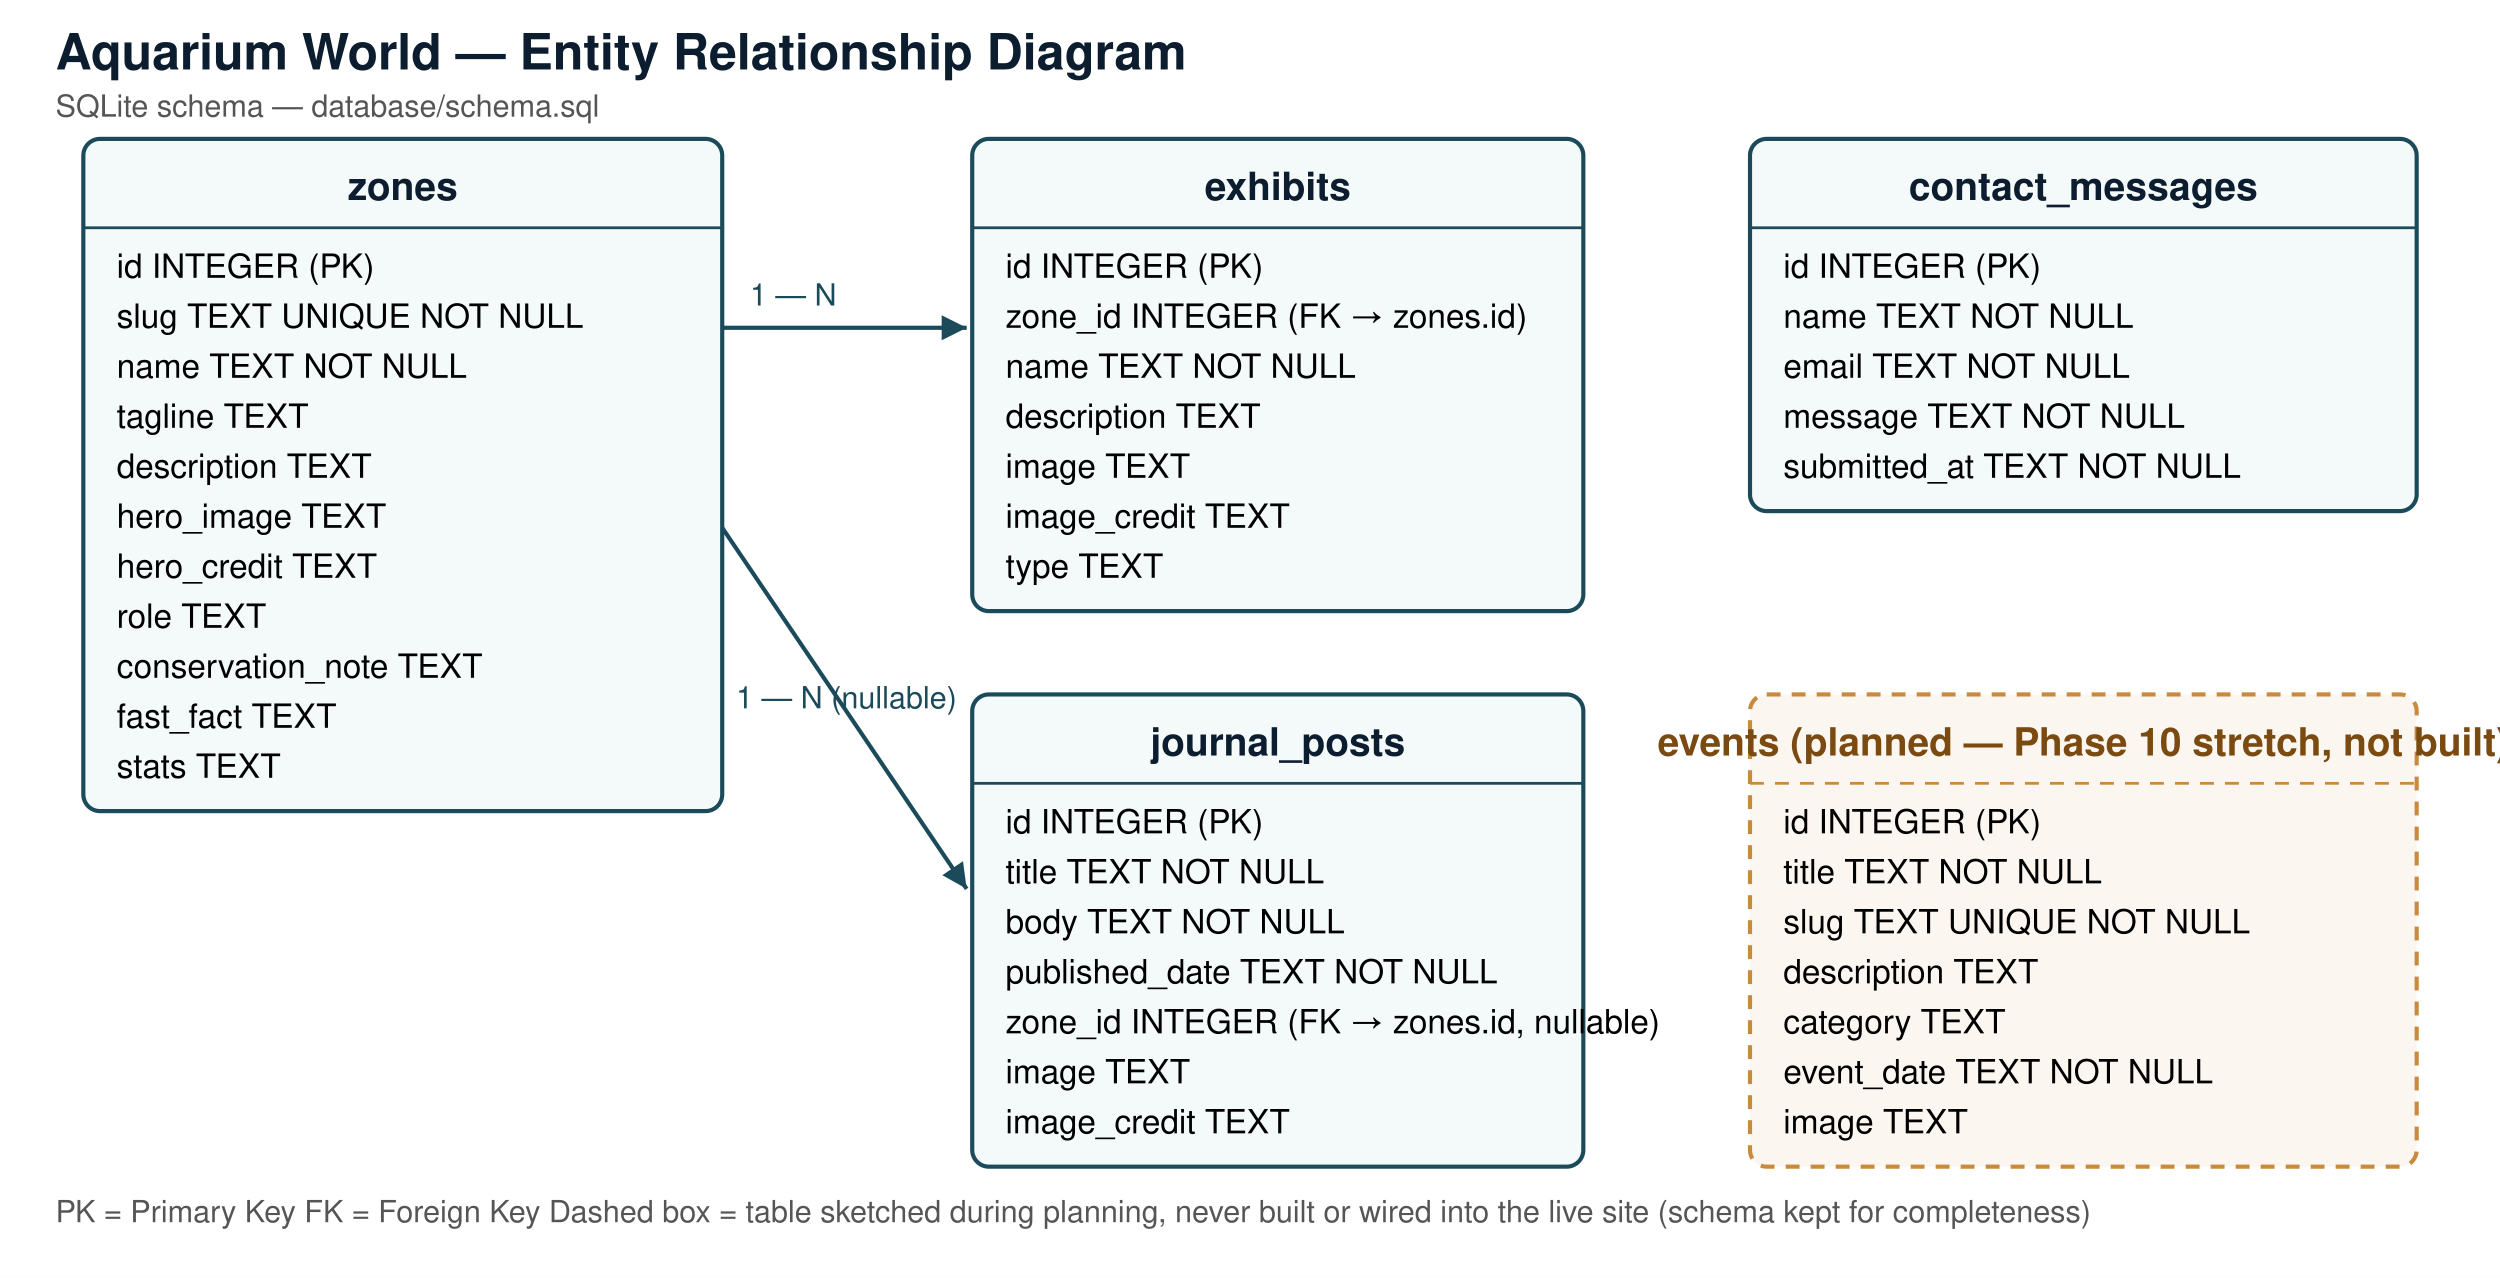
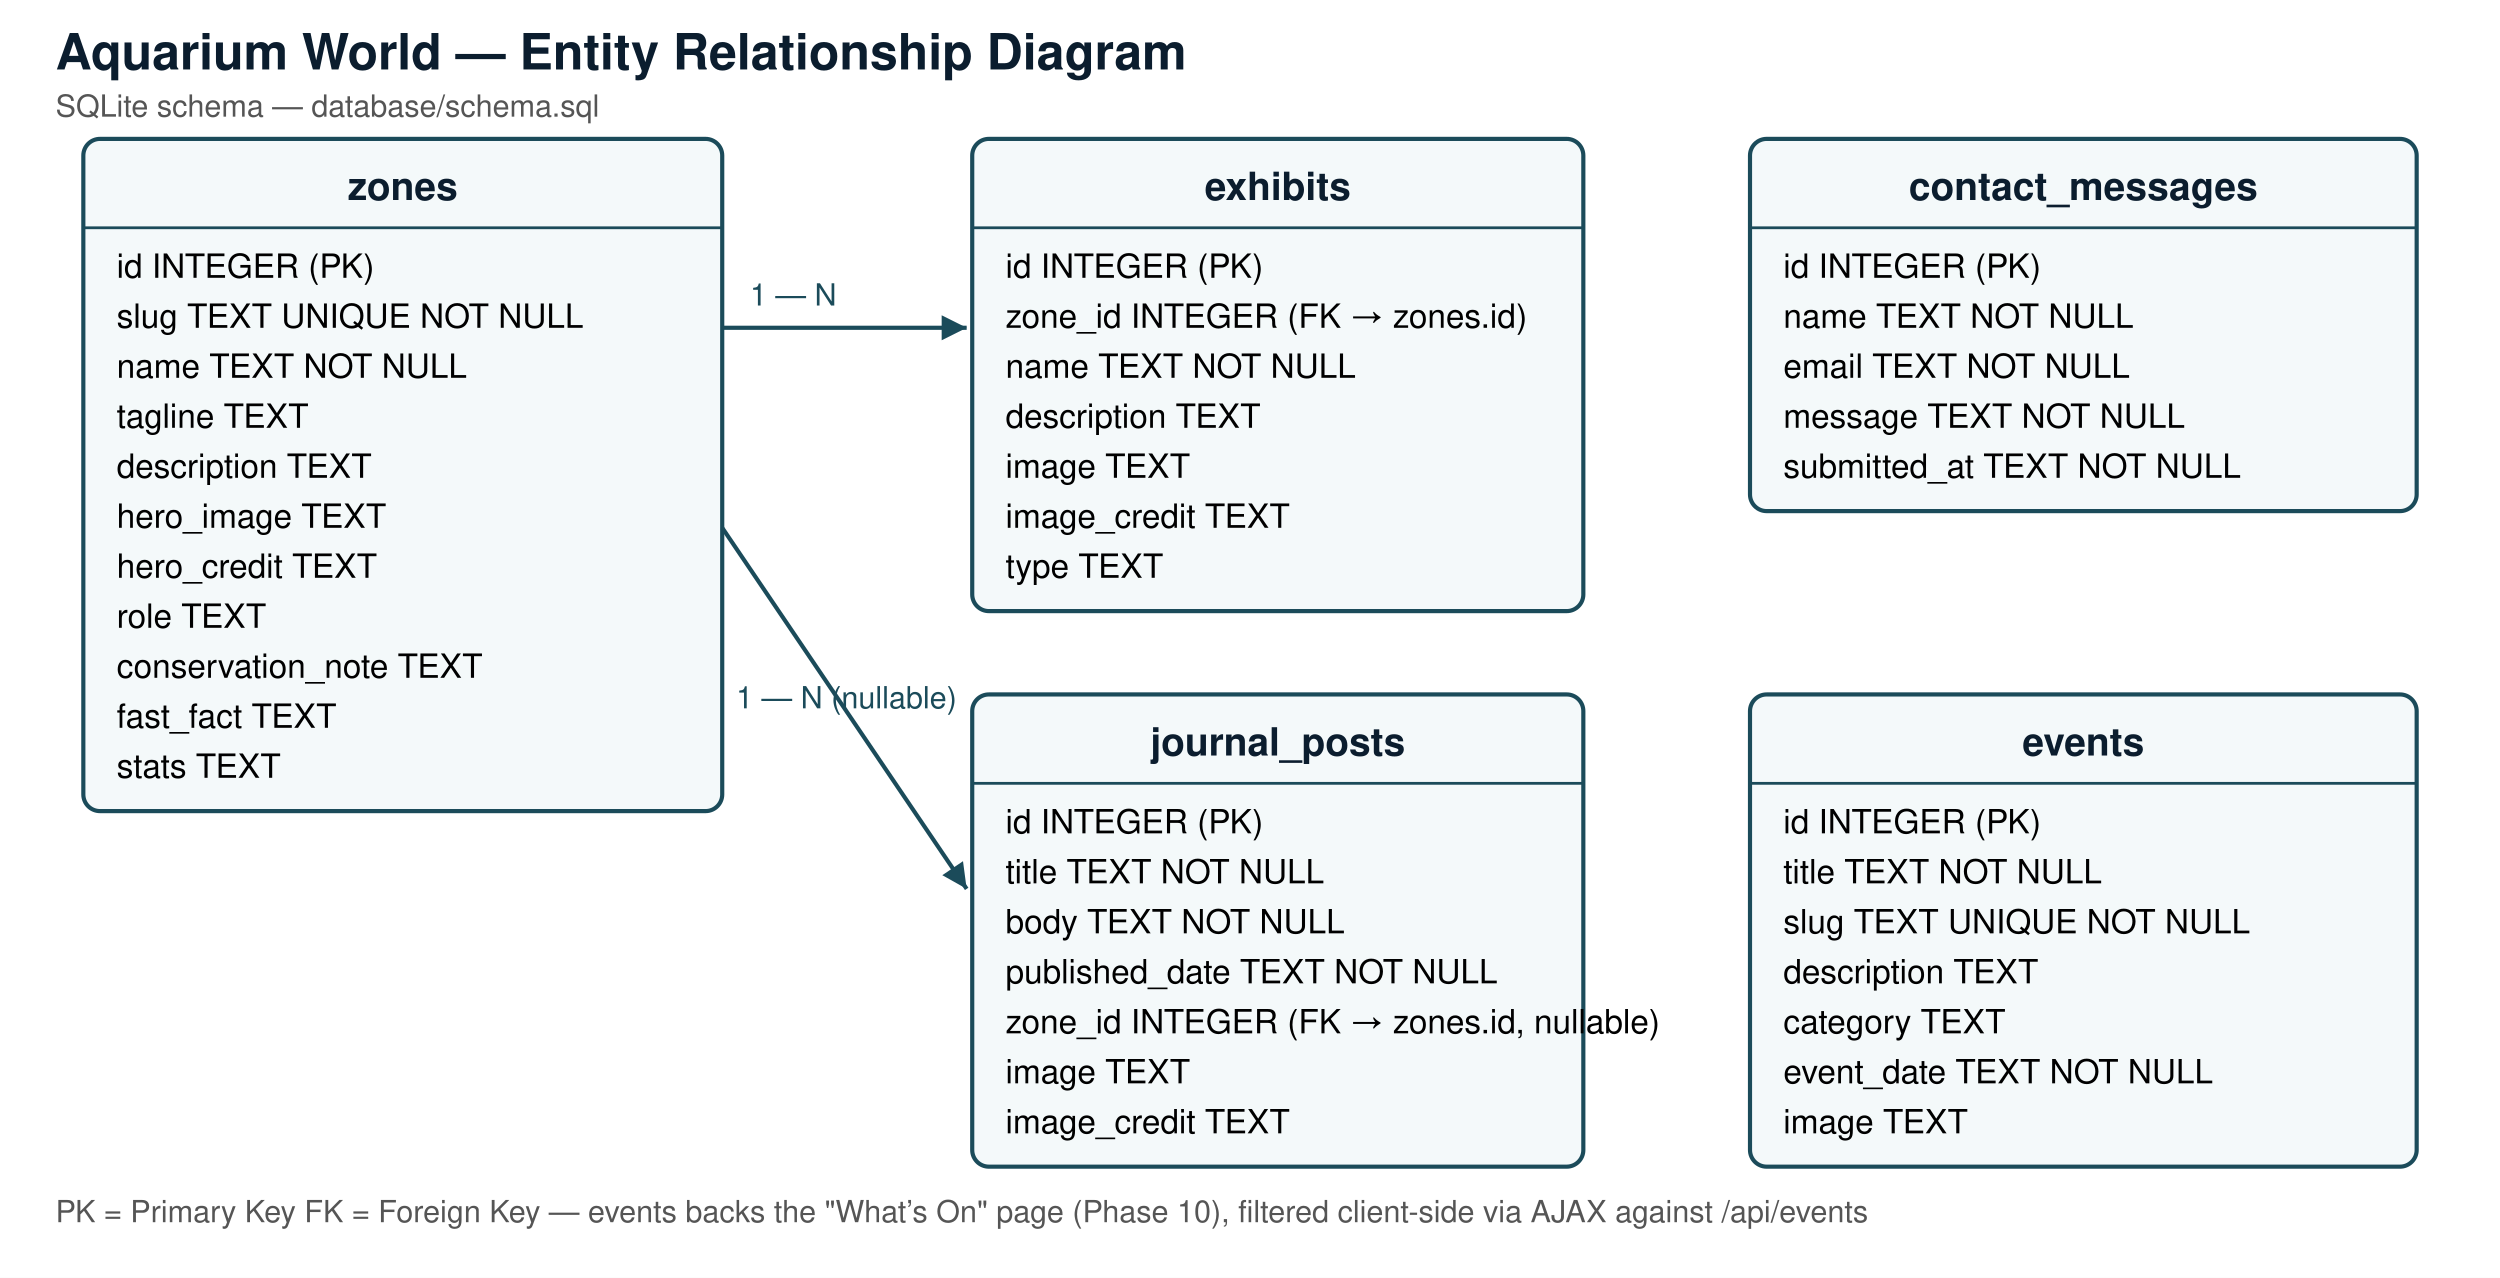
<svg xmlns="http://www.w3.org/2000/svg" viewBox="0 0 900 460" font-family="Helvetica, Arial, sans-serif">
  <rect x="0" y="0" width="900" height="460" fill="#ffffff" />
  <text x="20" y="25" font-size="18" font-weight="bold" fill="#0b1d2e">Aquarium World — Entity Relationship Diagram</text>
  <text x="20" y="42" font-size="11" fill="#555">SQLite schema — database/schema.sql</text>
  <marker id="arrow" markerWidth="8" markerHeight="8" refX="6" refY="3" orient="auto">
    <path d="M0,0 L6,3 L0,6 Z" fill="#1b4b5a" />
  </marker>
  <rect x="30" y="50" width="230" height="242" rx="6" fill="#f4f9fa" stroke="#1b4b5a" stroke-width="1.5" />
  <text x="145" y="72" font-size="14" font-weight="bold" text-anchor="middle" fill="#0b1d2e">zones</text>
  <line x1="30" y1="82" x2="260" y2="82" stroke="#1b4b5a" />
  <text x="42" y="100" font-size="12">id INTEGER (PK)</text>
  <text x="42" y="118" font-size="12">slug TEXT UNIQUE NOT NULL</text>
  <text x="42" y="136" font-size="12">name TEXT NOT NULL</text>
  <text x="42" y="154" font-size="12">tagline TEXT</text>
  <text x="42" y="172" font-size="12">description TEXT</text>
  <text x="42" y="190" font-size="12">hero_image TEXT</text>
  <text x="42" y="208" font-size="12">hero_credit TEXT</text>
  <text x="42" y="226" font-size="12">role TEXT</text>
  <text x="42" y="244" font-size="12">conservation_note TEXT</text>
  <text x="42" y="262" font-size="12">fast_fact TEXT</text>
  <text x="42" y="280" font-size="12">stats TEXT</text>
  <rect x="350" y="50" width="220" height="170" rx="6" fill="#f4f9fa" stroke="#1b4b5a" stroke-width="1.5" />
  <text x="460" y="72" font-size="14" font-weight="bold" text-anchor="middle" fill="#0b1d2e">exhibits</text>
  <line x1="350" y1="82" x2="570" y2="82" stroke="#1b4b5a" />
  <text x="362" y="100" font-size="12">id INTEGER (PK)</text>
  <text x="362" y="118" font-size="12">zone_id INTEGER (FK → zones.id)</text>
  <text x="362" y="136" font-size="12">name TEXT NOT NULL</text>
  <text x="362" y="154" font-size="12">description TEXT</text>
  <text x="362" y="172" font-size="12">image TEXT</text>
  <text x="362" y="190" font-size="12">image_credit TEXT</text>
  <text x="362" y="208" font-size="12">type TEXT</text>
  <rect x="350" y="250" width="220" height="170" rx="6" fill="#f4f9fa" stroke="#1b4b5a" stroke-width="1.5" />
  <text x="460" y="272" font-size="14" font-weight="bold" text-anchor="middle" fill="#0b1d2e">journal_posts</text>
  <line x1="350" y1="282" x2="570" y2="282" stroke="#1b4b5a" />
  <text x="362" y="300" font-size="12">id INTEGER (PK)</text>
  <text x="362" y="318" font-size="12">title TEXT NOT NULL</text>
  <text x="362" y="336" font-size="12">body TEXT NOT NULL</text>
  <text x="362" y="354" font-size="12">published_date TEXT NOT NULL</text>
  <text x="362" y="372" font-size="12">zone_id INTEGER (FK → zones.id, nullable)</text>
  <text x="362" y="390" font-size="12">image TEXT</text>
  <text x="362" y="408" font-size="12">image_credit TEXT</text>
  <rect x="630" y="50" width="240" height="134" rx="6" fill="#f4f9fa" stroke="#1b4b5a" stroke-width="1.5" />
  <text x="750" y="72" font-size="14" font-weight="bold" text-anchor="middle" fill="#0b1d2e">contact_messages</text>
  <line x1="630" y1="82" x2="870" y2="82" stroke="#1b4b5a" />
  <text x="642" y="100" font-size="12">id INTEGER (PK)</text>
  <text x="642" y="118" font-size="12">name TEXT NOT NULL</text>
  <text x="642" y="136" font-size="12">email TEXT NOT NULL</text>
  <text x="642" y="154" font-size="12">message TEXT NOT NULL</text>
  <text x="642" y="172" font-size="12">submitted_at TEXT NOT NULL</text>
-   <rect x="630" y="250" width="240" height="170" rx="6" fill="#fbf7f0" stroke="#c98a3e" stroke-width="1.5" stroke-dasharray="5,4" />
-   <text x="750" y="272" font-size="14" font-weight="bold" text-anchor="middle" fill="#7a4a10">events (planned — Phase 10 stretch, not built)</text>
-   <line x1="630" y1="282" x2="870" y2="282" stroke="#c98a3e" stroke-dasharray="5,4" />
+   <rect x="630" y="250" width="240" height="170" rx="6" fill="#f4f9fa" stroke="#1b4b5a" stroke-width="1.5" />
+   <text x="750" y="272" font-size="14" font-weight="bold" text-anchor="middle" fill="#0b1d2e">events</text>
+   <line x1="630" y1="282" x2="870" y2="282" stroke="#1b4b5a" />
  <text x="642" y="300" font-size="12">id INTEGER (PK)</text>
  <text x="642" y="318" font-size="12">title TEXT NOT NULL</text>
  <text x="642" y="336" font-size="12">slug TEXT UNIQUE NOT NULL</text>
  <text x="642" y="354" font-size="12">description TEXT</text>
  <text x="642" y="372" font-size="12">category TEXT</text>
  <text x="642" y="390" font-size="12">event_date TEXT NOT NULL</text>
  <text x="642" y="408" font-size="12">image TEXT</text>
  <line x1="260" y1="118" x2="348" y2="118" stroke="#1b4b5a" stroke-width="1.5" marker-end="url(#arrow)" />
  <text x="270" y="110" font-size="11" fill="#1b4b5a">1 — N</text>
  <line x1="260" y1="190" x2="348" y2="320" stroke="#1b4b5a" stroke-width="1.5" marker-end="url(#arrow)" />
  <text x="265" y="255" font-size="11" fill="#1b4b5a">1 — N (nullable)</text>
-   <text x="20" y="440" font-size="11" fill="#555">PK = Primary Key   FK = Foreign Key   Dashed box = table sketched during planning, never built or wired into the live site (schema kept for completeness)</text>
+   <text x="20" y="440" font-size="11" fill="#555">PK = Primary Key   FK = Foreign Key    —   events backs the "What’s On" page (Phase 10), filtered client-side via AJAX against /api/events</text>
</svg>
